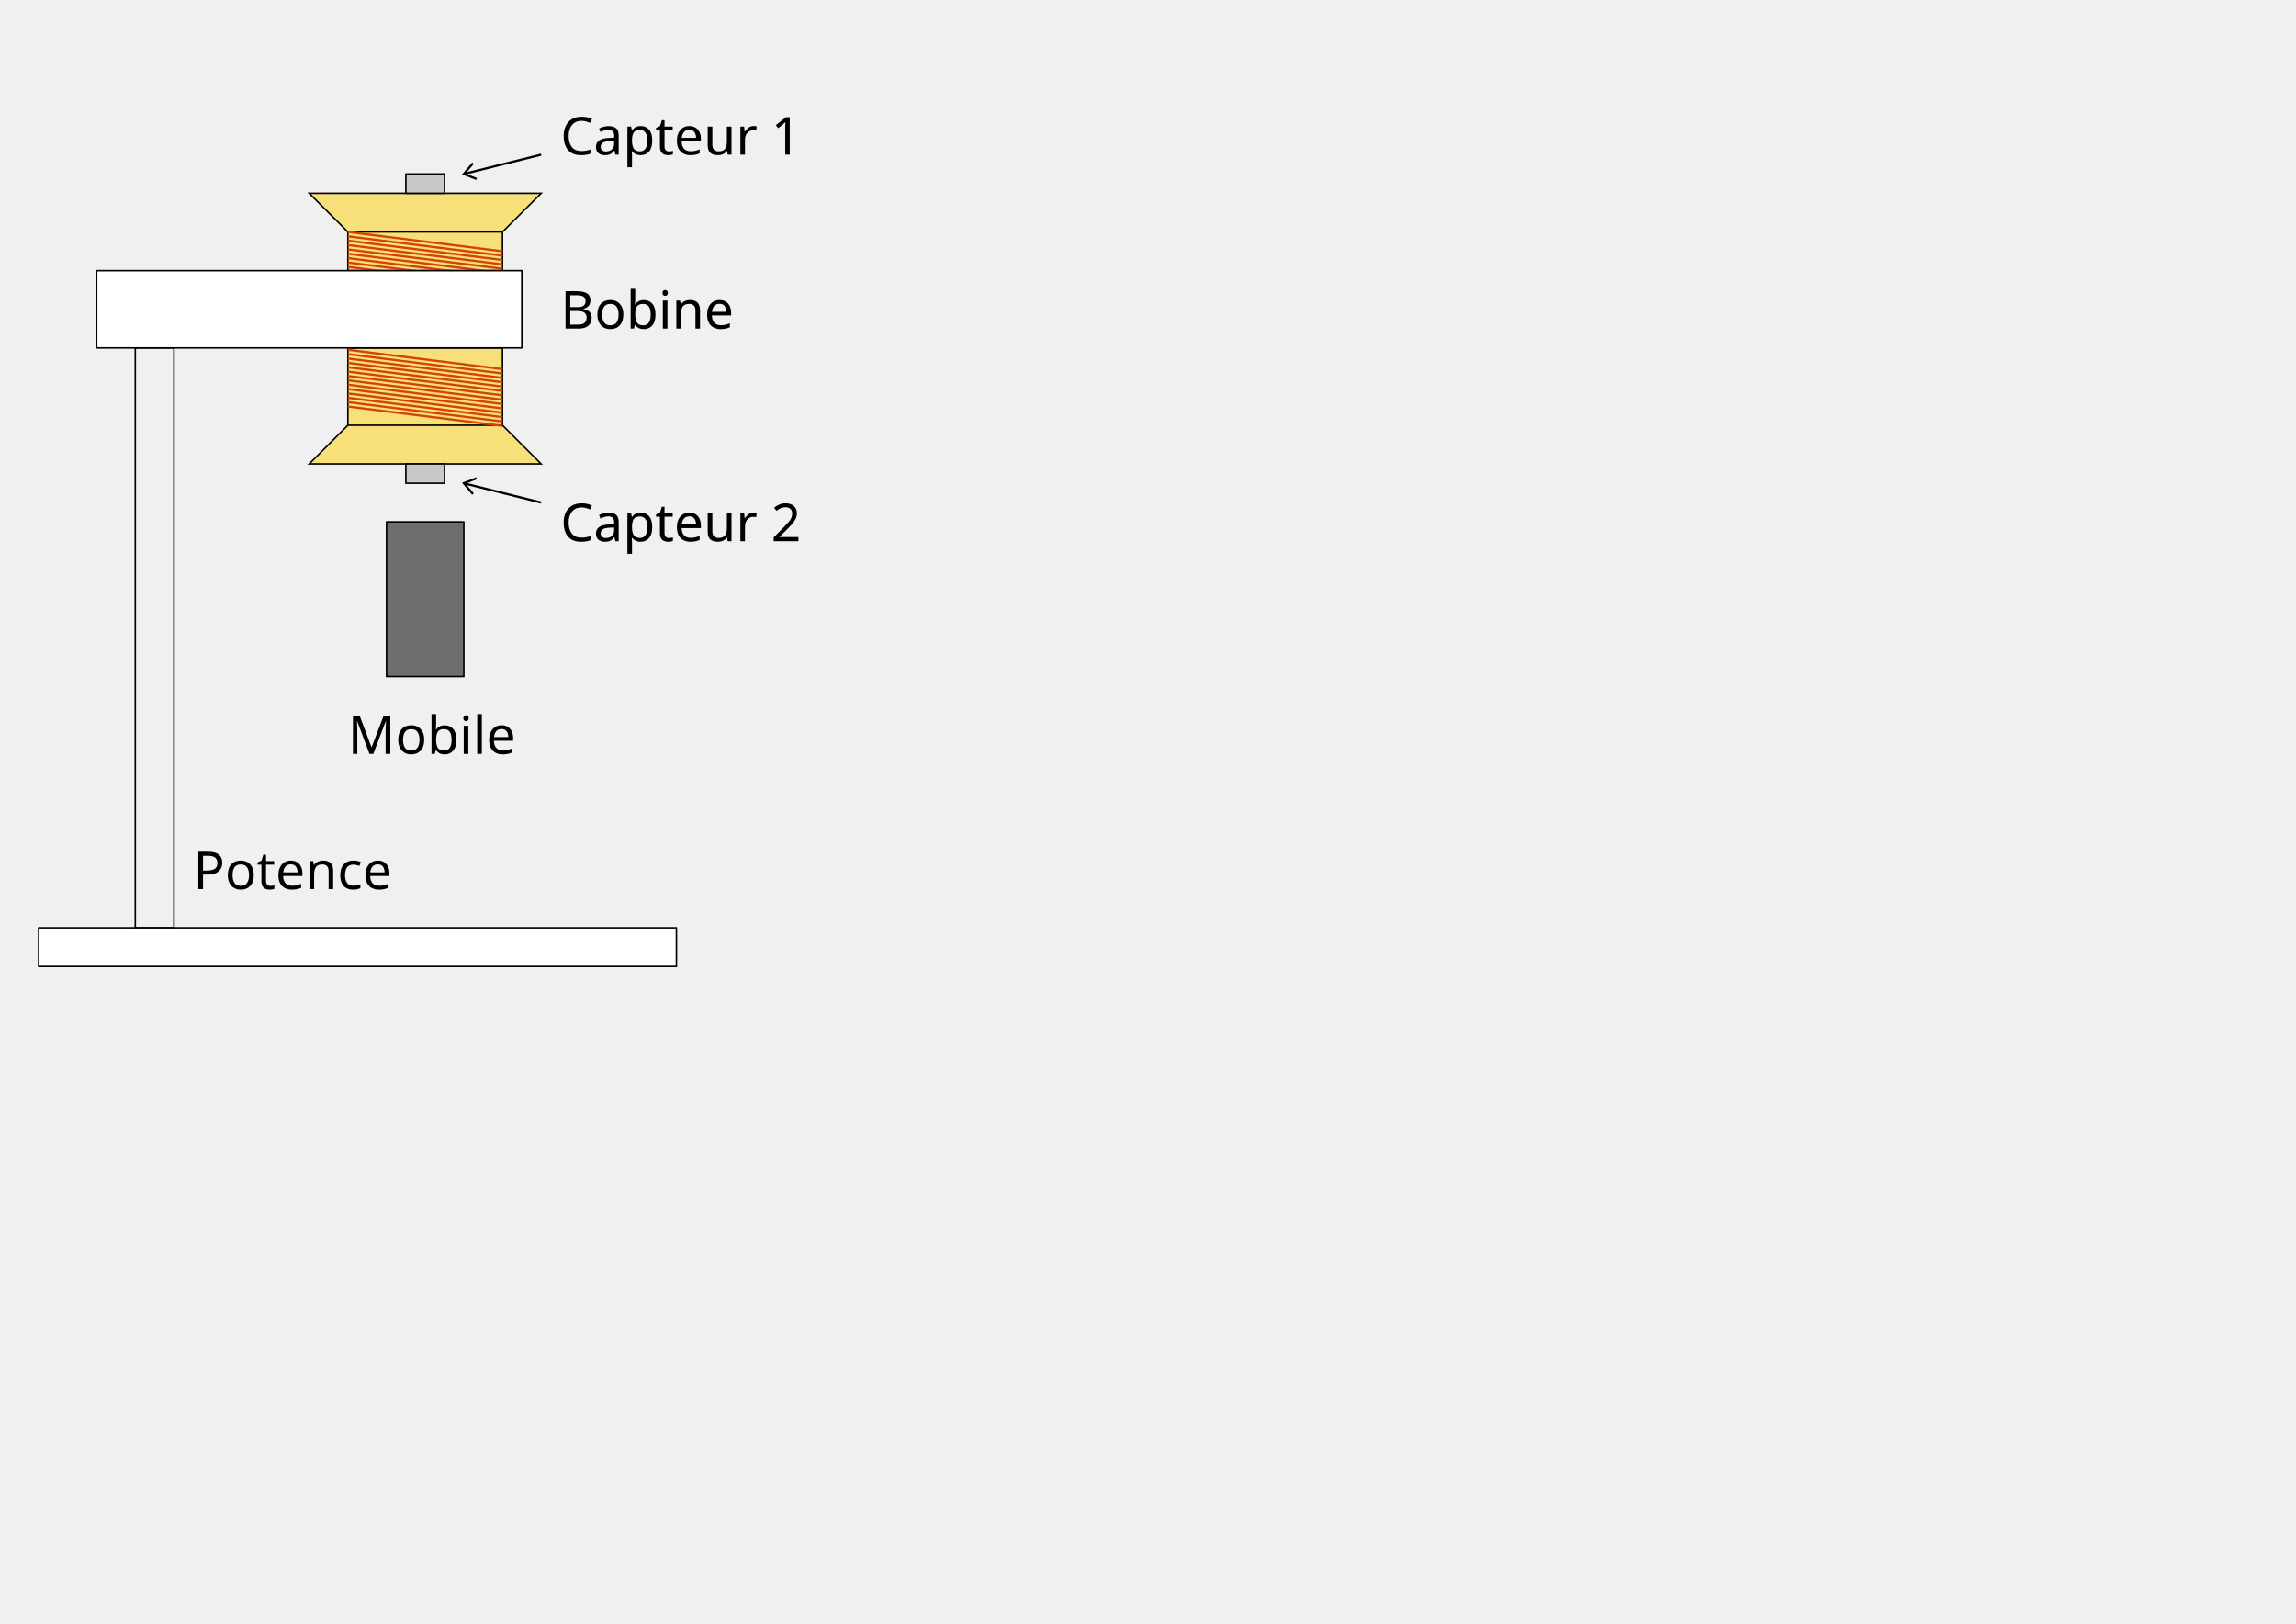
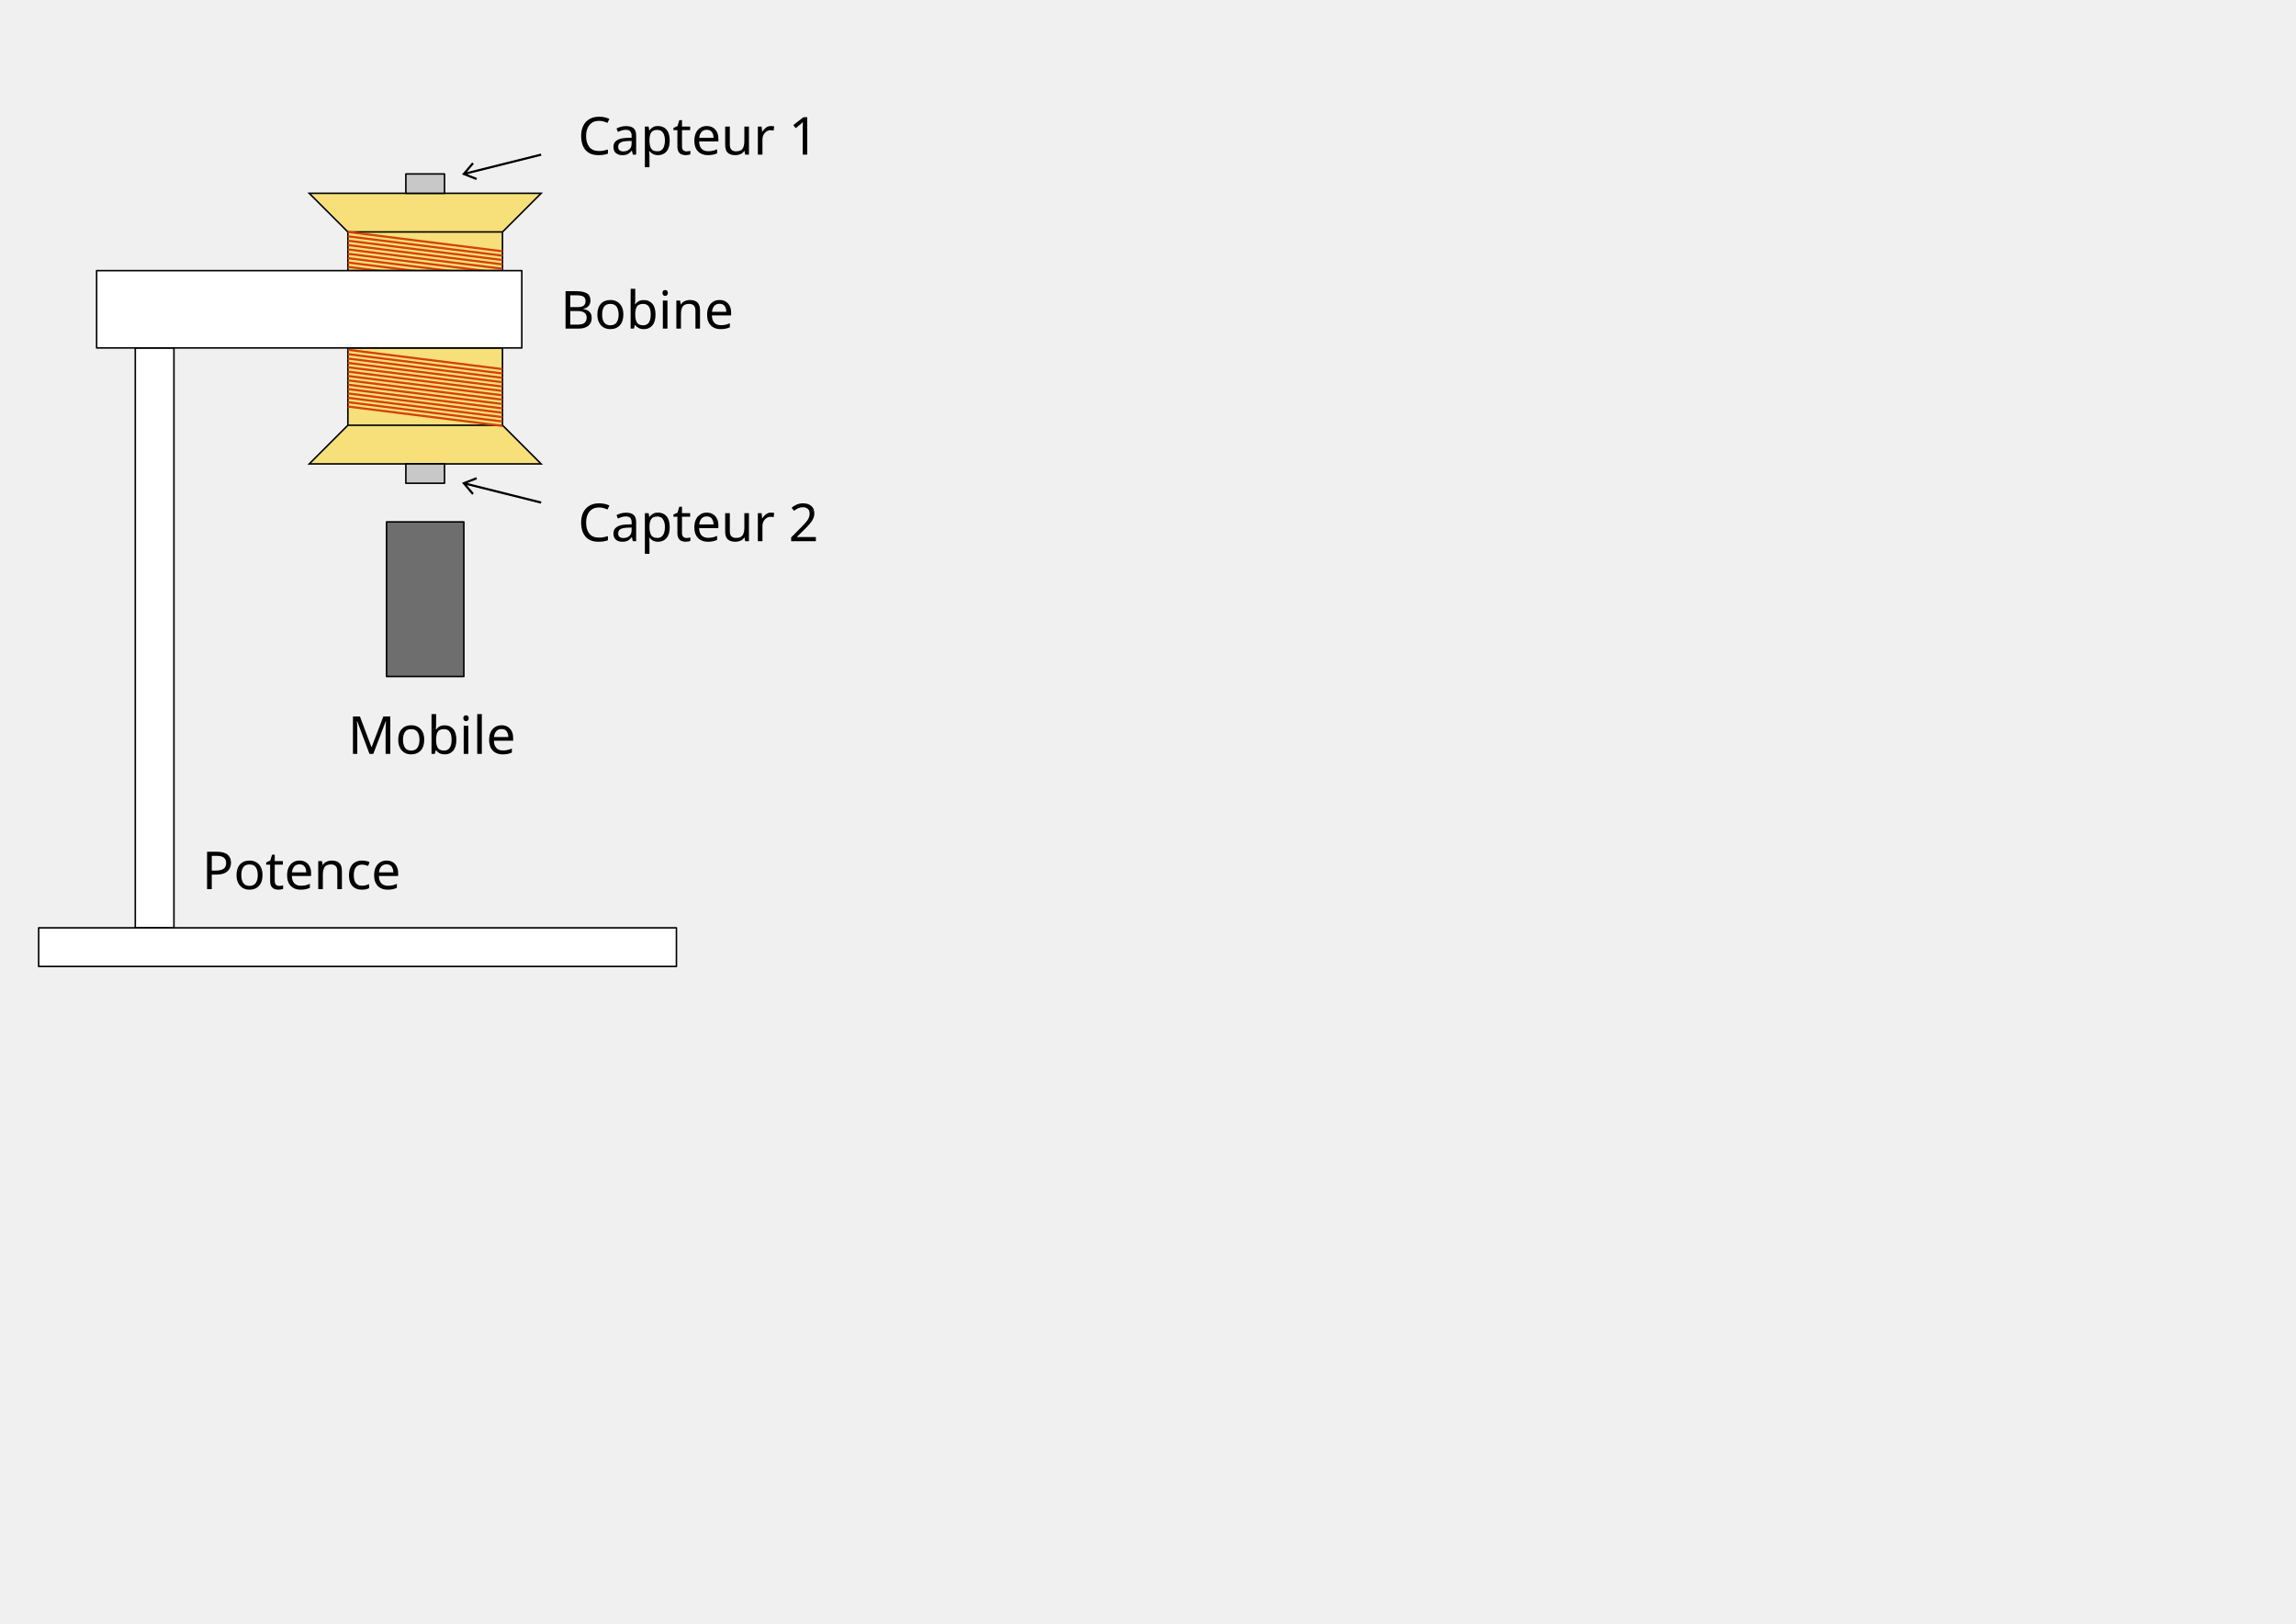
<svg xmlns="http://www.w3.org/2000/svg" width="1052.362" height="744.094" id="svg2" version="1.1">
  <defs id="defs4" />
  <g id="layer1" transform="translate(0,-308.2677)">
-     <rect style="fill:none;stroke:#000000;stroke-width:0.7;stroke-linecap:round;stroke-linejoin:round;stroke-miterlimit:4;stroke-opacity:1;stroke-dasharray:none" id="rect3762" width="17.717" height="265.748" x="62.008" y="467.717" />
+     <rect style="fill:#ffffff;stroke:#000000;stroke-width:0.7;stroke-linecap:round;stroke-linejoin:round;stroke-miterlimit:4;stroke-opacity:1;stroke-dasharray:none;fill-opacity:1" id="rect3762" width="17.717" height="265.748" x="62.008" y="467.717" />
    <path id="path3770" style="fill:#f7df7a;fill-opacity:1;stroke:#000000;stroke-width:0.7;stroke-linecap:butt;stroke-linejoin:miter;stroke-miterlimit:4;stroke-opacity:1;stroke-dasharray:none" d="m 159.449,503.15 70.866,0 m -70.866,-88.583 70.866,0 m -70.866,53.15 0,35.433 -17.717,17.717 106.299,0 -17.717,-17.717 0,-35.433 z m -17.717,-70.866 17.717,17.717 0,17.717 70.866,0 0,-17.717 17.717,-17.717 z" />
    <path id="path3790" style="fill:#ff0000;stroke:#d44208;stroke-width:1px;stroke-linecap:butt;stroke-linejoin:miter;stroke-opacity:1" d="m 159.449,430.567 70.866,8.858 m -70.866,-10.858 70.866,8.858 m -70.866,-10.858 70.866,8.858 m -70.866,-10.858 70.866,8.858 m -70.866,-10.858 70.866,8.858 m -70.866,-10.858 70.866,8.858 m -70.866,-10.858 70.866,8.858 m -70.866,-10.858 70.866,8.858 m -70.866,-10.858 70.866,8.858" />
    <rect style="fill:#ffffff;fill-opacity:1;stroke:#000000;stroke-width:0.7;stroke-linecap:butt;stroke-linejoin:round;stroke-miterlimit:4;stroke-opacity:1;stroke-dasharray:none" id="rect3760" width="194.882" height="35.433" x="44.291" y="432.283" />
    <path id="path3818" style="fill:#ff0000;stroke:#d44208;stroke-width:1px;stroke-linecap:butt;stroke-linejoin:miter;stroke-opacity:1" d="m 159.449,494.567 70.866,8.858 m -70.866,-10.858 70.866,8.858 m -70.866,-10.858 70.866,8.858 m -70.866,-10.858 70.866,8.858 m -70.866,-10.858 70.866,8.858 m -70.866,-10.858 70.866,8.858 m -70.866,-10.858 70.866,8.858 m -70.866,-10.858 70.866,8.858 m -70.866,-10.858 70.866,8.858 m -70.866,-10.858 70.866,8.858 m -70.866,-10.858 70.866,8.858 m -70.866,-10.858 70.866,8.858 m -70.866,-10.858 70.866,8.858 m -70.866,-10.858 70.866,8.858" />
    <rect style="fill:#ffffff;fill-opacity:1;stroke:#000000;stroke-width:0.7;stroke-linecap:butt;stroke-linejoin:round;stroke-miterlimit:4;stroke-opacity:1;stroke-dasharray:none" id="rect3828" width="292.323" height="17.717" x="17.717" y="733.465" />
    <rect style="fill:#6e6e6e;fill-opacity:1;stroke:#000000;stroke-width:0.7;stroke-linecap:butt;stroke-linejoin:round;stroke-miterlimit:4;stroke-opacity:1;stroke-dasharray:none" id="rect3848" width="35.433" height="70.866" x="177.165" y="547.441" />
    <rect style="fill:#c8c8c8;fill-opacity:1;stroke:#000000;stroke-width:0.7;stroke-linecap:butt;stroke-linejoin:round;stroke-miterlimit:4;stroke-opacity:1;stroke-dasharray:none" id="rect3850" width="17.717" height="8.858" x="186.024" y="387.992" />
    <rect style="fill:#c8c8c8;fill-opacity:1;stroke:#000000;stroke-width:0.7;stroke-linecap:butt;stroke-linejoin:round;stroke-miterlimit:4;stroke-opacity:1;stroke-dasharray:none" id="rect3852" width="17.717" height="8.858" x="186.024" y="520.866" />
    <text xml:space="preserve" style="font-size:24px;font-style:normal;font-variant:normal;font-weight:normal;font-stretch:normal;line-height:125%;letter-spacing:0px;word-spacing:0px;fill:#000000;fill-opacity:1;stroke:none;font-family:Sans;-inkscape-font-specification:Sans" x="256.89" y="458.858" id="text3854">
      <tspan id="tspan3856" x="256.89" y="458.858">Bobine</tspan>
    </text>
-     <text xml:space="preserve" style="font-size:12px;font-style:normal;font-weight:bold;line-height:125%;letter-spacing:0px;word-spacing:0px;fill:#000000;fill-opacity:1;stroke:none;font-family:Sans;-inkscape-font-specification:Sans Bold" x="256.89" y="379.134" id="text3858">
-       <tspan id="tspan3860" x="256.89" y="379.134" style="font-size:24px;font-weight:normal;-inkscape-font-specification:Sans">Capteur 1</tspan>
+     <text xml:space="preserve" style="font-size:12px;font-style:normal;font-weight:bold;line-height:125%;letter-spacing:0px;word-spacing:0px;fill:#000000;fill-opacity:1;stroke:none;font-family:Sans;-inkscape-font-specification:Sans Bold" x="264.89" y="379.134" id="text3858">
+       <tspan id="tspan3860" x="264.89" y="379.134" style="font-size:24px;font-weight:normal;-inkscape-font-specification:Sans">Capteur 1</tspan>
    </text>
-     <text xml:space="preserve" style="font-size:12px;font-style:normal;font-weight:bold;line-height:125%;letter-spacing:0px;word-spacing:0px;fill:#000000;fill-opacity:1;stroke:none;font-family:Sans;-inkscape-font-specification:Sans Bold" x="256.89" y="556.299" id="text3862">
-       <tspan id="tspan3864" x="256.89" y="556.299" style="font-size:24px;font-weight:normal;-inkscape-font-specification:Sans">Capteur 2</tspan>
+     <text xml:space="preserve" style="font-size:12px;font-style:normal;font-weight:bold;line-height:125%;letter-spacing:0px;word-spacing:0px;fill:#000000;fill-opacity:1;stroke:none;font-family:Sans;-inkscape-font-specification:Sans Bold" x="264.89" y="556.299" id="text3862">
+       <tspan id="tspan3864" x="264.89" y="556.299" style="font-size:24px;font-weight:normal;-inkscape-font-specification:Sans">Capteur 2</tspan>
    </text>
    <text xml:space="preserve" style="font-size:12px;font-style:normal;font-weight:bold;line-height:125%;letter-spacing:0px;word-spacing:0px;fill:#000000;fill-opacity:1;stroke:none;font-family:Sans;-inkscape-font-specification:Sans Bold" x="159.449" y="653.74" id="text3866">
      <tspan id="tspan3868" x="159.449" y="653.74" style="font-size:24px;font-weight:normal;-inkscape-font-specification:Sans">Mobile</tspan>
    </text>
-     <text xml:space="preserve" style="font-size:12px;font-style:normal;font-weight:bold;line-height:125%;letter-spacing:0px;word-spacing:0px;fill:#000000;fill-opacity:1;stroke:none;font-family:Sans;-inkscape-font-specification:Sans Bold" x="88.583" y="715.748" id="text3870">
-       <tspan id="tspan3872" x="88.583" y="715.748" style="font-size:24px;font-weight:normal;-inkscape-font-specification:Sans">Potence</tspan>
+     <text xml:space="preserve" style="font-size:12px;font-style:normal;font-weight:bold;line-height:125%;letter-spacing:0px;word-spacing:0px;fill:#000000;fill-opacity:1;stroke:none;font-family:Sans;-inkscape-font-specification:Sans Bold" x="92.583" y="715.748" id="text3870">
+       <tspan id="tspan3872" x="92.583" y="715.748" style="font-size:24px;font-weight:normal;-inkscape-font-specification:Sans">Potence</tspan>
    </text>
    <path id="path3876" style="fill:none;stroke:#000000;stroke-width:1px;stroke-linecap:butt;stroke-linejoin:miter;stroke-opacity:1" d="m 216.797,383.048 -4.198,4.944 5.859,2.304 m -5.859,-2.304 35.433,-8.858" />
    <path style="fill:none;stroke:#000000;stroke-width:1px;stroke-linecap:butt;stroke-linejoin:miter;stroke-opacity:1" d="m 221.457,529.724 c 0,0 0,0 0,0 z" id="path3882" />
    <path d="m 216.797,534.668 -4.198,-4.944 5.859,-2.304 m -5.859,2.304 35.433,8.858" style="fill:none;stroke:#000000;stroke-width:1px;stroke-linecap:butt;stroke-linejoin:miter;stroke-opacity:1" id="path3897" />
  </g>
</svg>
